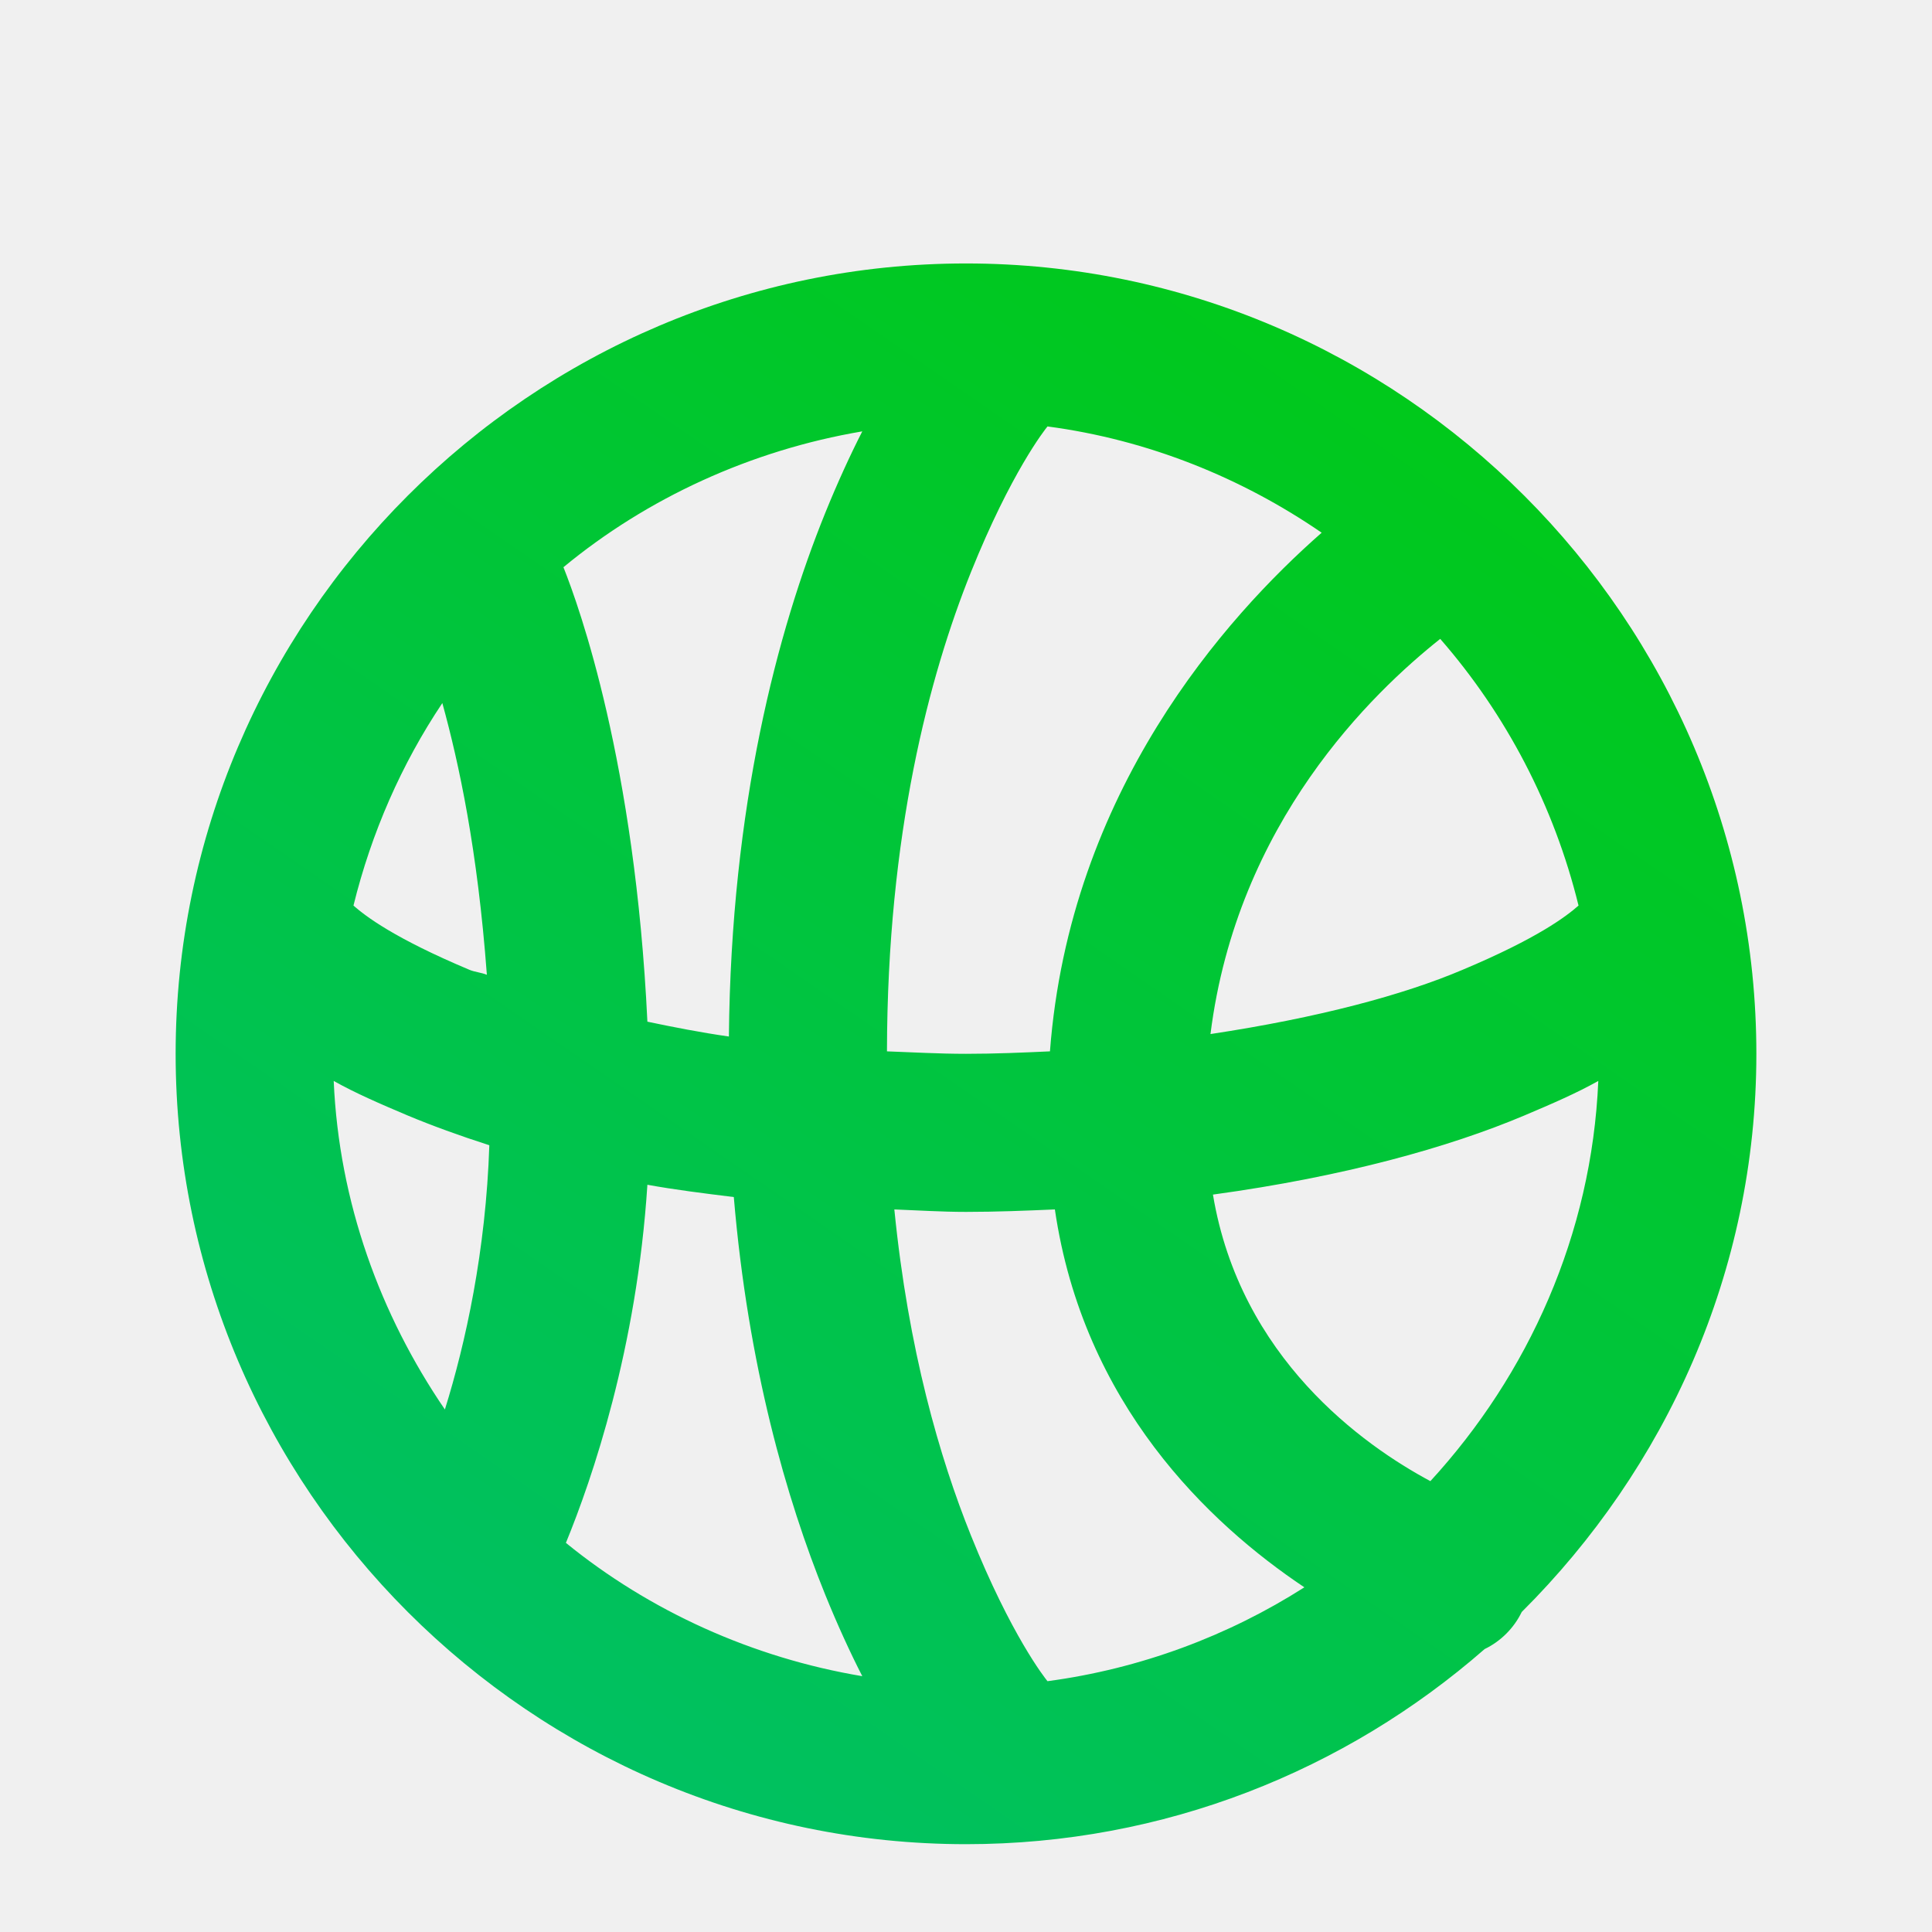
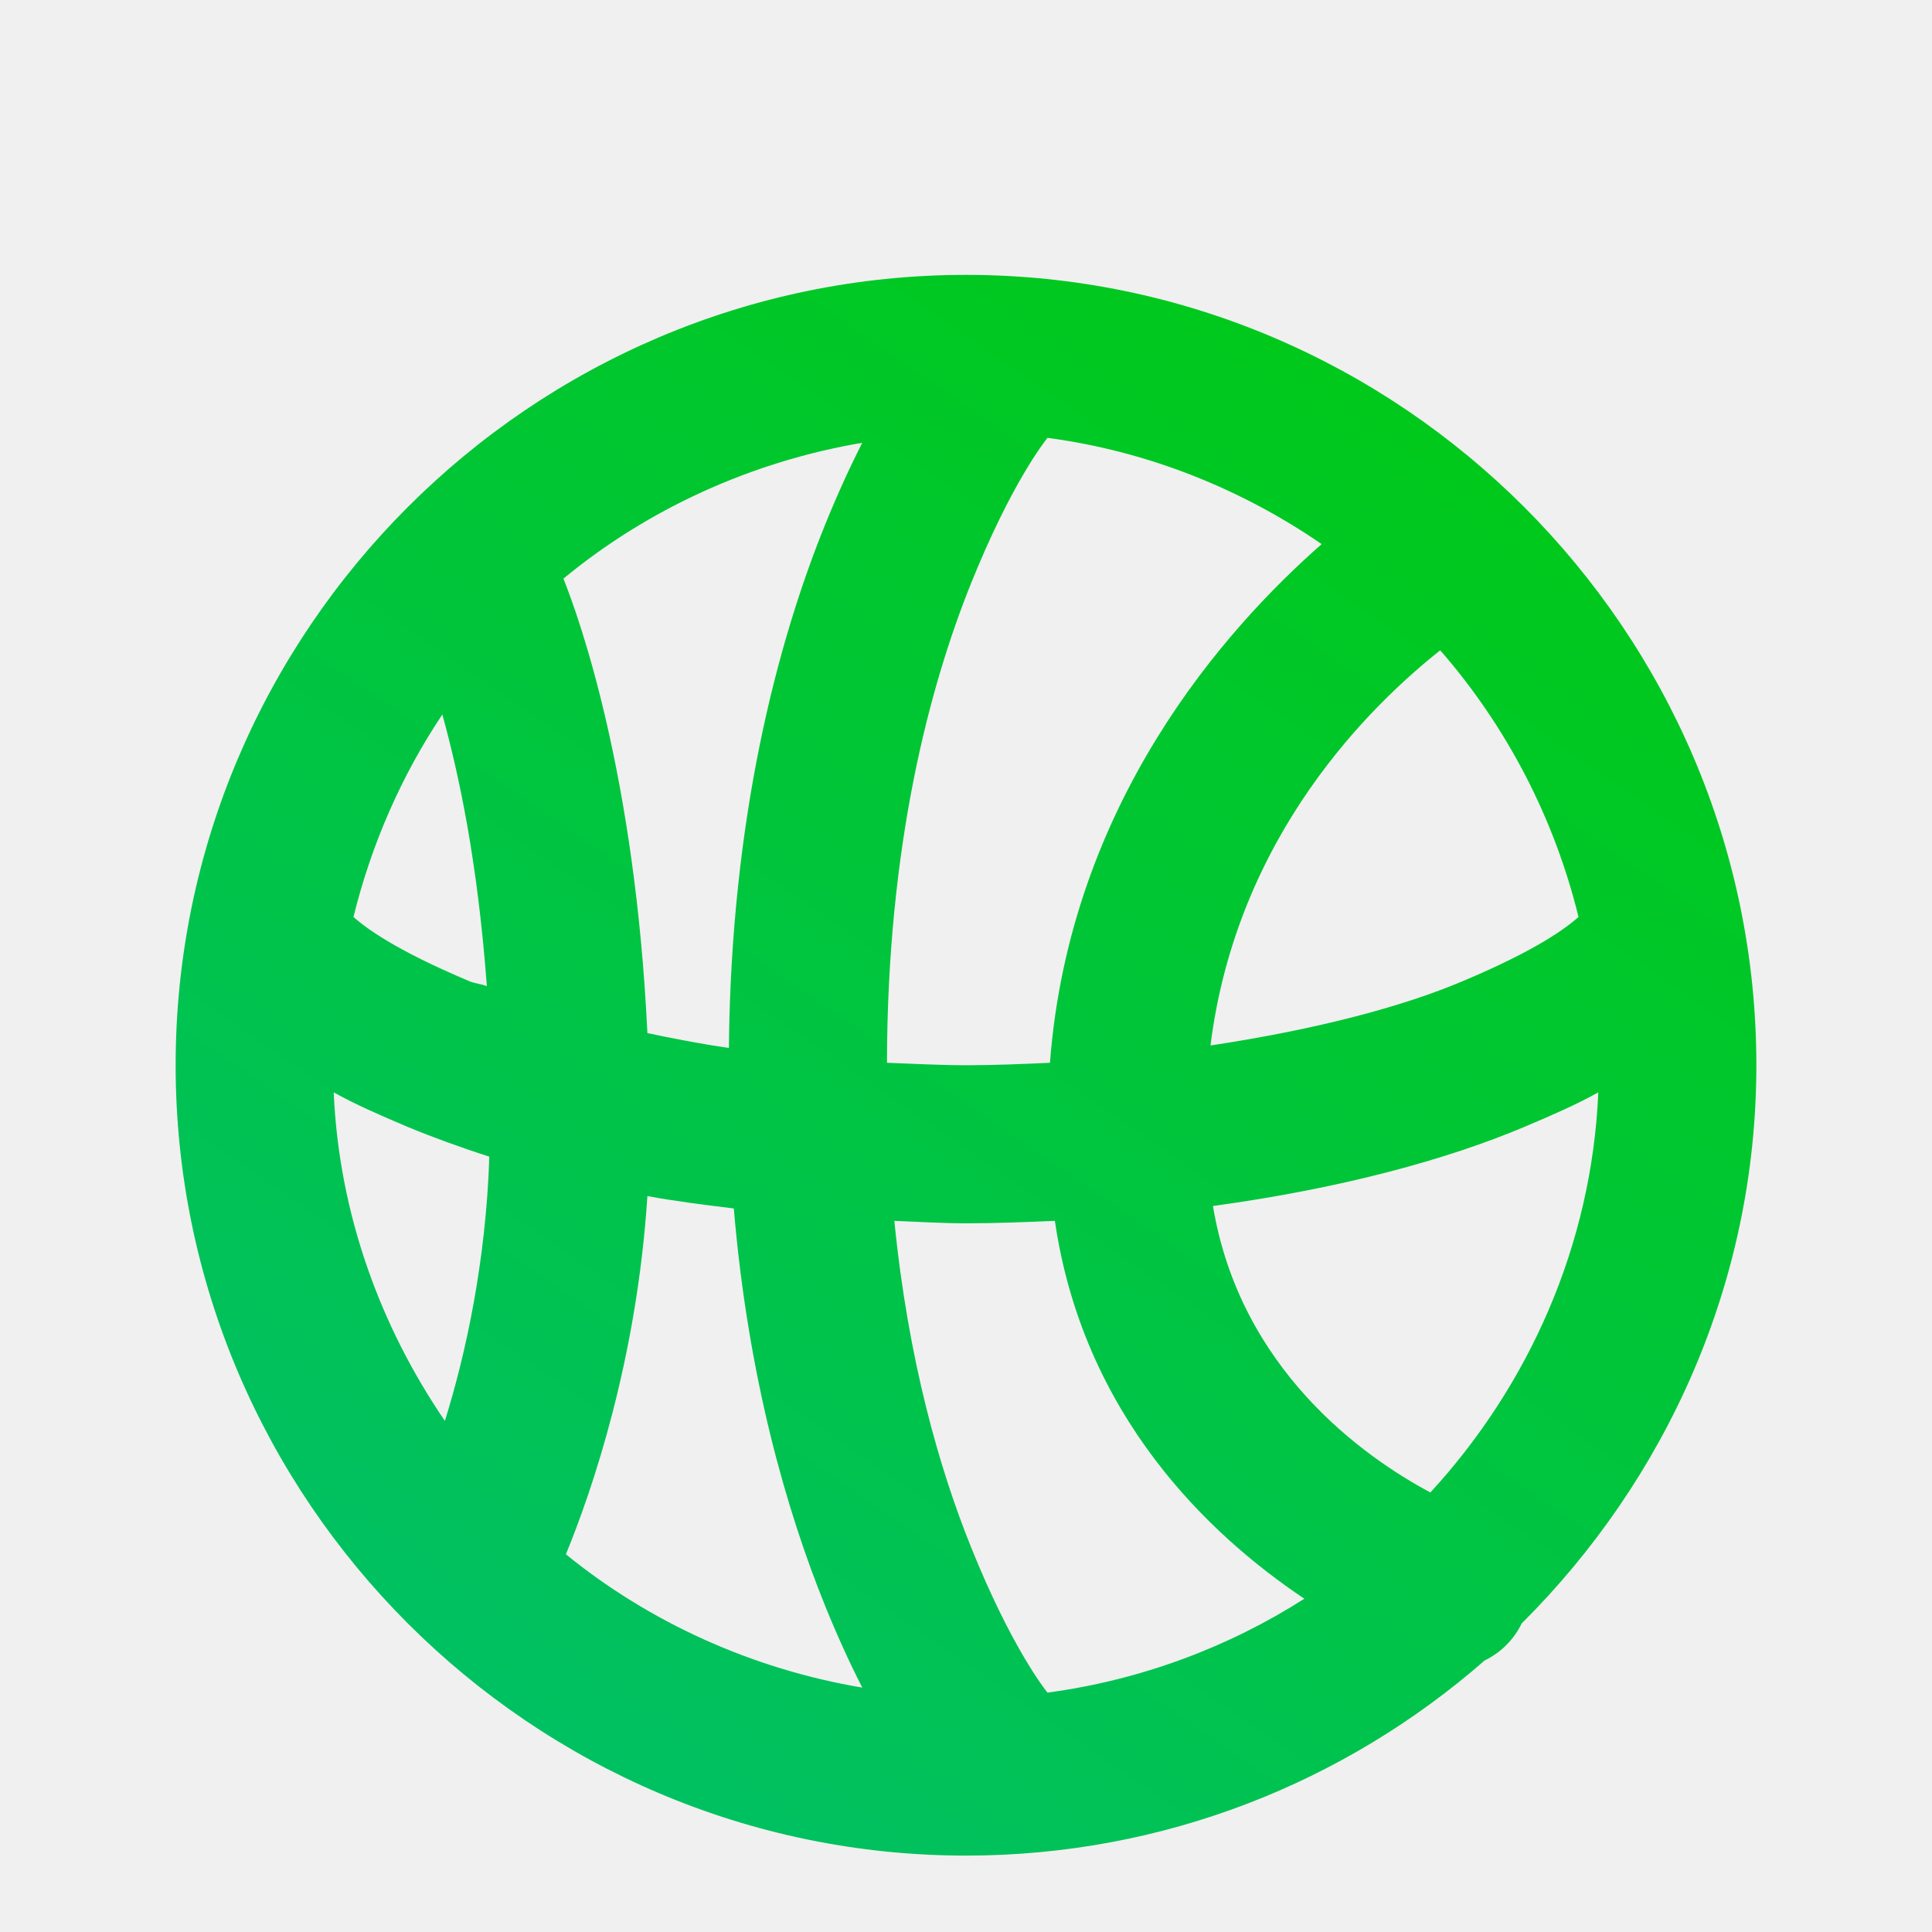
<svg xmlns="http://www.w3.org/2000/svg" width="22" height="22" viewBox="0 0 22 22" fill="none">
  <g clip-path="url(#clip0_1_4445)">
-     <path d="M11 3C6.05 3 2 7.05 2 12C2 16.95 6.05 21 11 21C13.257 21 15.321 20.163 16.906 18.778C17.089 18.69 17.24 18.539 17.328 18.356C18.966 16.725 20 14.482 20 12C20 7.05 15.95 3 11 3ZM11.928 4.856C13.071 5.007 14.139 5.44 15.05 6.066C13.953 7.029 12.181 9.015 11.956 11.972C11.65 11.986 11.331 12 11 12C10.687 12 10.388 11.982 10.1 11.972C10.104 9.497 10.582 7.697 11.056 6.516C11.513 5.38 11.896 4.895 11.928 4.856ZM9.819 4.912C9.682 5.18 9.537 5.496 9.397 5.841C8.852 7.187 8.325 9.177 8.3 11.803C7.977 11.757 7.657 11.694 7.372 11.634C7.231 8.681 6.598 6.916 6.416 6.459C7.368 5.672 8.55 5.127 9.819 4.912ZM16.4 7.275C17.149 8.133 17.697 9.177 17.975 10.312C17.838 10.432 17.515 10.682 16.653 11.044C15.982 11.329 15.015 11.589 13.784 11.775C14.087 9.363 15.63 7.887 16.4 7.275ZM5.037 8.006C5.227 8.695 5.438 9.676 5.544 11.1C5.484 11.075 5.403 11.068 5.347 11.044C4.486 10.682 4.162 10.432 4.025 10.312C4.229 9.483 4.573 8.699 5.037 8.006ZM3.8 12.309C4.046 12.447 4.32 12.566 4.644 12.703C4.914 12.816 5.241 12.935 5.572 13.041C5.533 14.243 5.301 15.298 5.066 16.05C4.331 14.974 3.86 13.691 3.8 12.309ZM18.2 12.309C18.126 14.057 17.402 15.653 16.288 16.866C15.525 16.458 14.122 15.463 13.812 13.603C15.303 13.399 16.498 13.065 17.356 12.703C17.68 12.566 17.954 12.447 18.2 12.309ZM7.372 13.491C7.678 13.547 8.015 13.589 8.356 13.631C8.518 15.554 8.957 17.073 9.397 18.159C9.537 18.504 9.682 18.82 9.819 19.087C8.564 18.877 7.393 18.342 6.444 17.569C6.743 16.841 7.252 15.354 7.372 13.491ZM10.184 13.772C10.448 13.782 10.719 13.8 11 13.8C11.348 13.8 11.689 13.786 12.012 13.772C12.336 15.987 13.76 17.344 14.853 18.075C13.988 18.627 12.986 19.003 11.928 19.144C11.896 19.105 11.513 18.62 11.056 17.484C10.701 16.602 10.343 15.371 10.184 13.772Z" fill="url(#paint0_linear_1_4445)" />
+     <path d="M11 3.13C6.05 3.13 2 7.18 2 12.13C2 17.08 6.05 21.13 11 21.13C13.257 21.13 15.321 20.293 16.906 18.908C17.089 18.82 17.24 18.669 17.328 18.486C18.966 16.855 20 14.612 20 12.13C20 7.18 15.95 3.13 11 3.13ZM11.928 4.986C13.071 5.137 14.139 5.57 15.05 6.196C13.953 7.159 12.181 9.145 11.956 12.102C11.65 12.116 11.331 12.13 11 12.13C10.687 12.13 10.388 12.112 10.1 12.102C10.104 9.627 10.582 7.827 11.056 6.646C11.513 5.51 11.896 5.025 11.928 4.986ZM9.819 5.042C9.682 5.31 9.537 5.626 9.397 5.971C8.852 7.317 8.325 9.307 8.3 11.933C7.977 11.887 7.657 11.824 7.372 11.764C7.231 8.811 6.598 7.046 6.416 6.589C7.368 5.802 8.55 5.257 9.819 5.042ZM16.4 7.405C17.149 8.263 17.697 9.307 17.975 10.442C17.838 10.562 17.515 10.812 16.653 11.174C15.982 11.458 15.015 11.719 13.784 11.905C14.087 9.493 15.63 8.017 16.4 7.405ZM5.037 8.136C5.227 8.825 5.438 9.806 5.544 11.23C5.484 11.205 5.403 11.198 5.347 11.174C4.486 10.812 4.162 10.562 4.025 10.442C4.229 9.613 4.573 8.829 5.037 8.136ZM3.8 12.439C4.046 12.576 4.32 12.696 4.644 12.833C4.914 12.945 5.241 13.065 5.572 13.171C5.533 14.373 5.301 15.428 5.066 16.18C4.331 15.104 3.86 13.821 3.8 12.439ZM18.2 12.439C18.126 14.187 17.402 15.783 16.288 16.995C15.525 16.588 14.122 15.593 13.812 13.733C15.303 13.529 16.498 13.195 17.356 12.833C17.68 12.696 17.954 12.576 18.2 12.439ZM7.372 13.62C7.678 13.677 8.015 13.719 8.356 13.761C8.518 15.684 8.957 17.203 9.397 18.289C9.537 18.634 9.682 18.95 9.819 19.217C8.564 19.006 7.393 18.472 6.444 17.699C6.743 16.971 7.252 15.484 7.372 13.62ZM10.184 13.902C10.448 13.912 10.719 13.93 11 13.93C11.348 13.93 11.689 13.916 12.012 13.902C12.336 16.117 13.76 17.474 14.853 18.205C13.988 18.757 12.986 19.133 11.928 19.274C11.896 19.235 11.513 18.75 11.056 17.614C10.701 16.732 10.343 15.501 10.184 13.902Z" fill="url(#paint0_linear_1_4445)" />
  </g>
  <defs>
-     <linearGradient id="paint0_linear_1_4445" x1="19.581" y1="1.116" x2="4.721" y2="22.674" gradientUnits="userSpaceOnUse">
+     <linearGradient id="paint0_linear_1_4445" x1="19.581" y1="1.246" x2="4.721" y2="22.804" gradientUnits="userSpaceOnUse">
      <stop stop-color="#00CB08" />
      <stop offset="1" stop-color="#00BF6F" />
    </linearGradient>
    <clipPath id="clip0_1_4445">
-       <rect width="21.212" height="21.212" fill="white" transform="translate(0.574219 0.263672)" />
+       <rect width="21.212" height="21.212" fill="white" transform="translate(0.574219 0.393555)" />
    </clipPath>
  </defs>
</svg>
